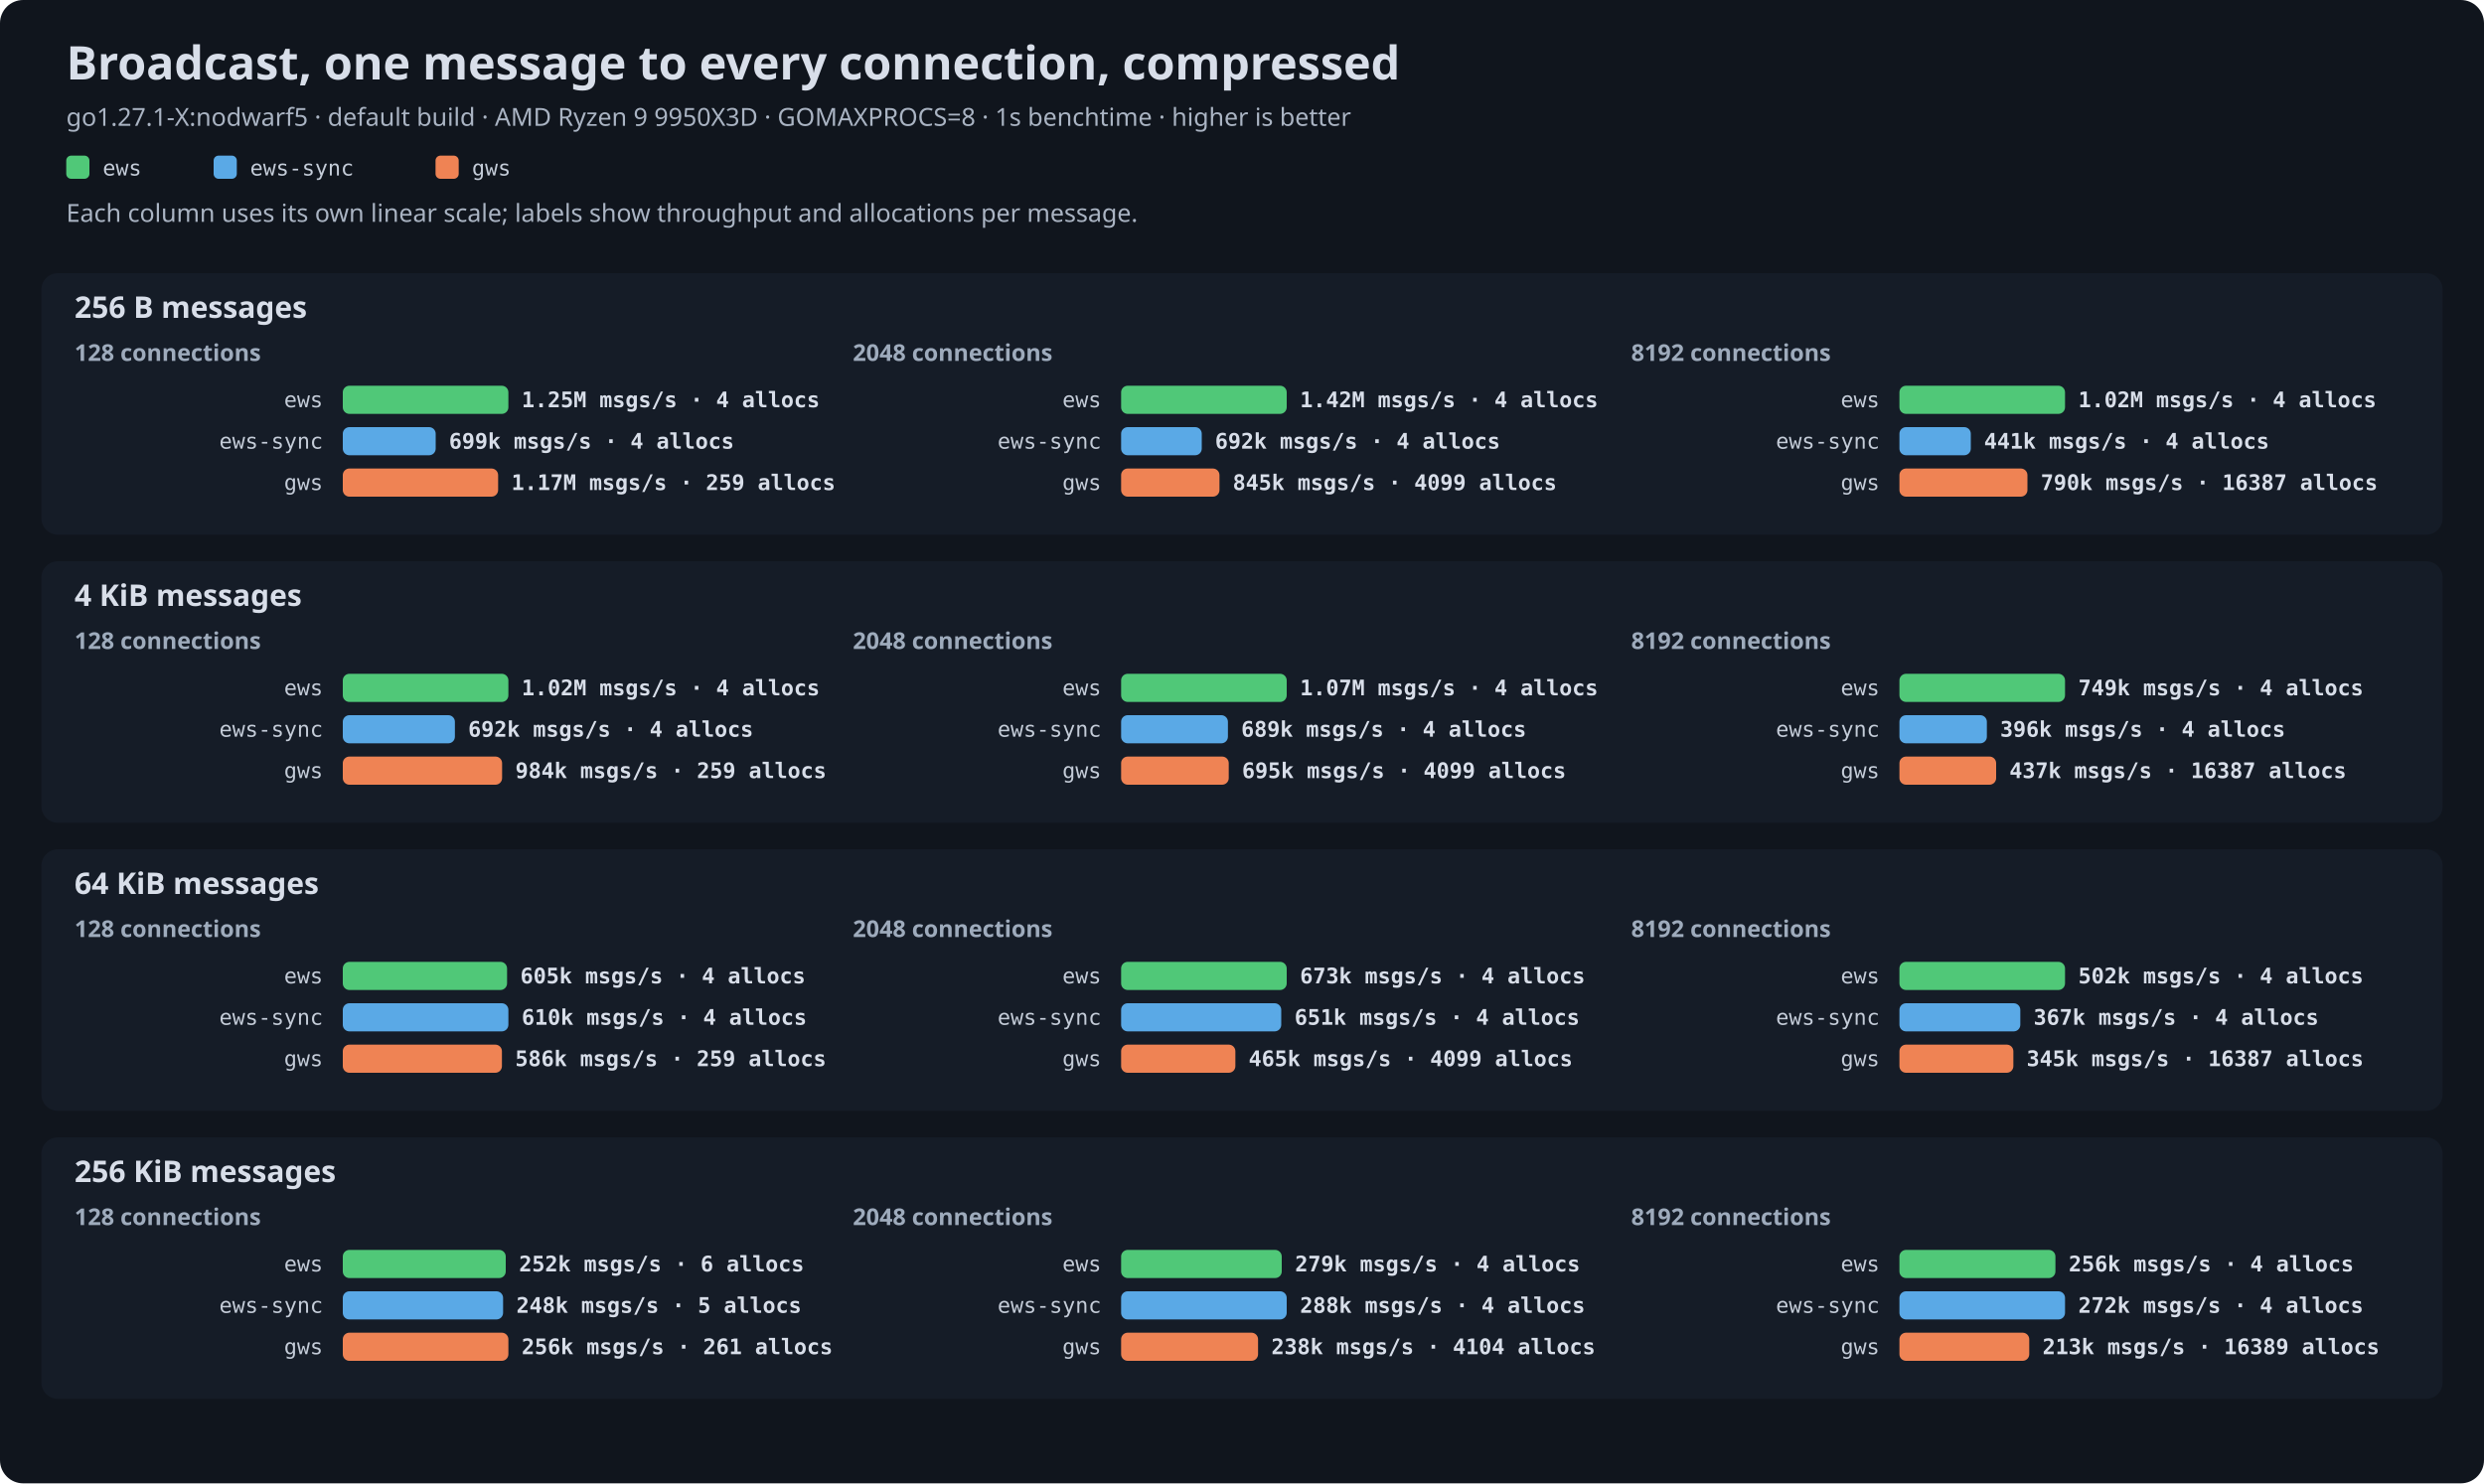
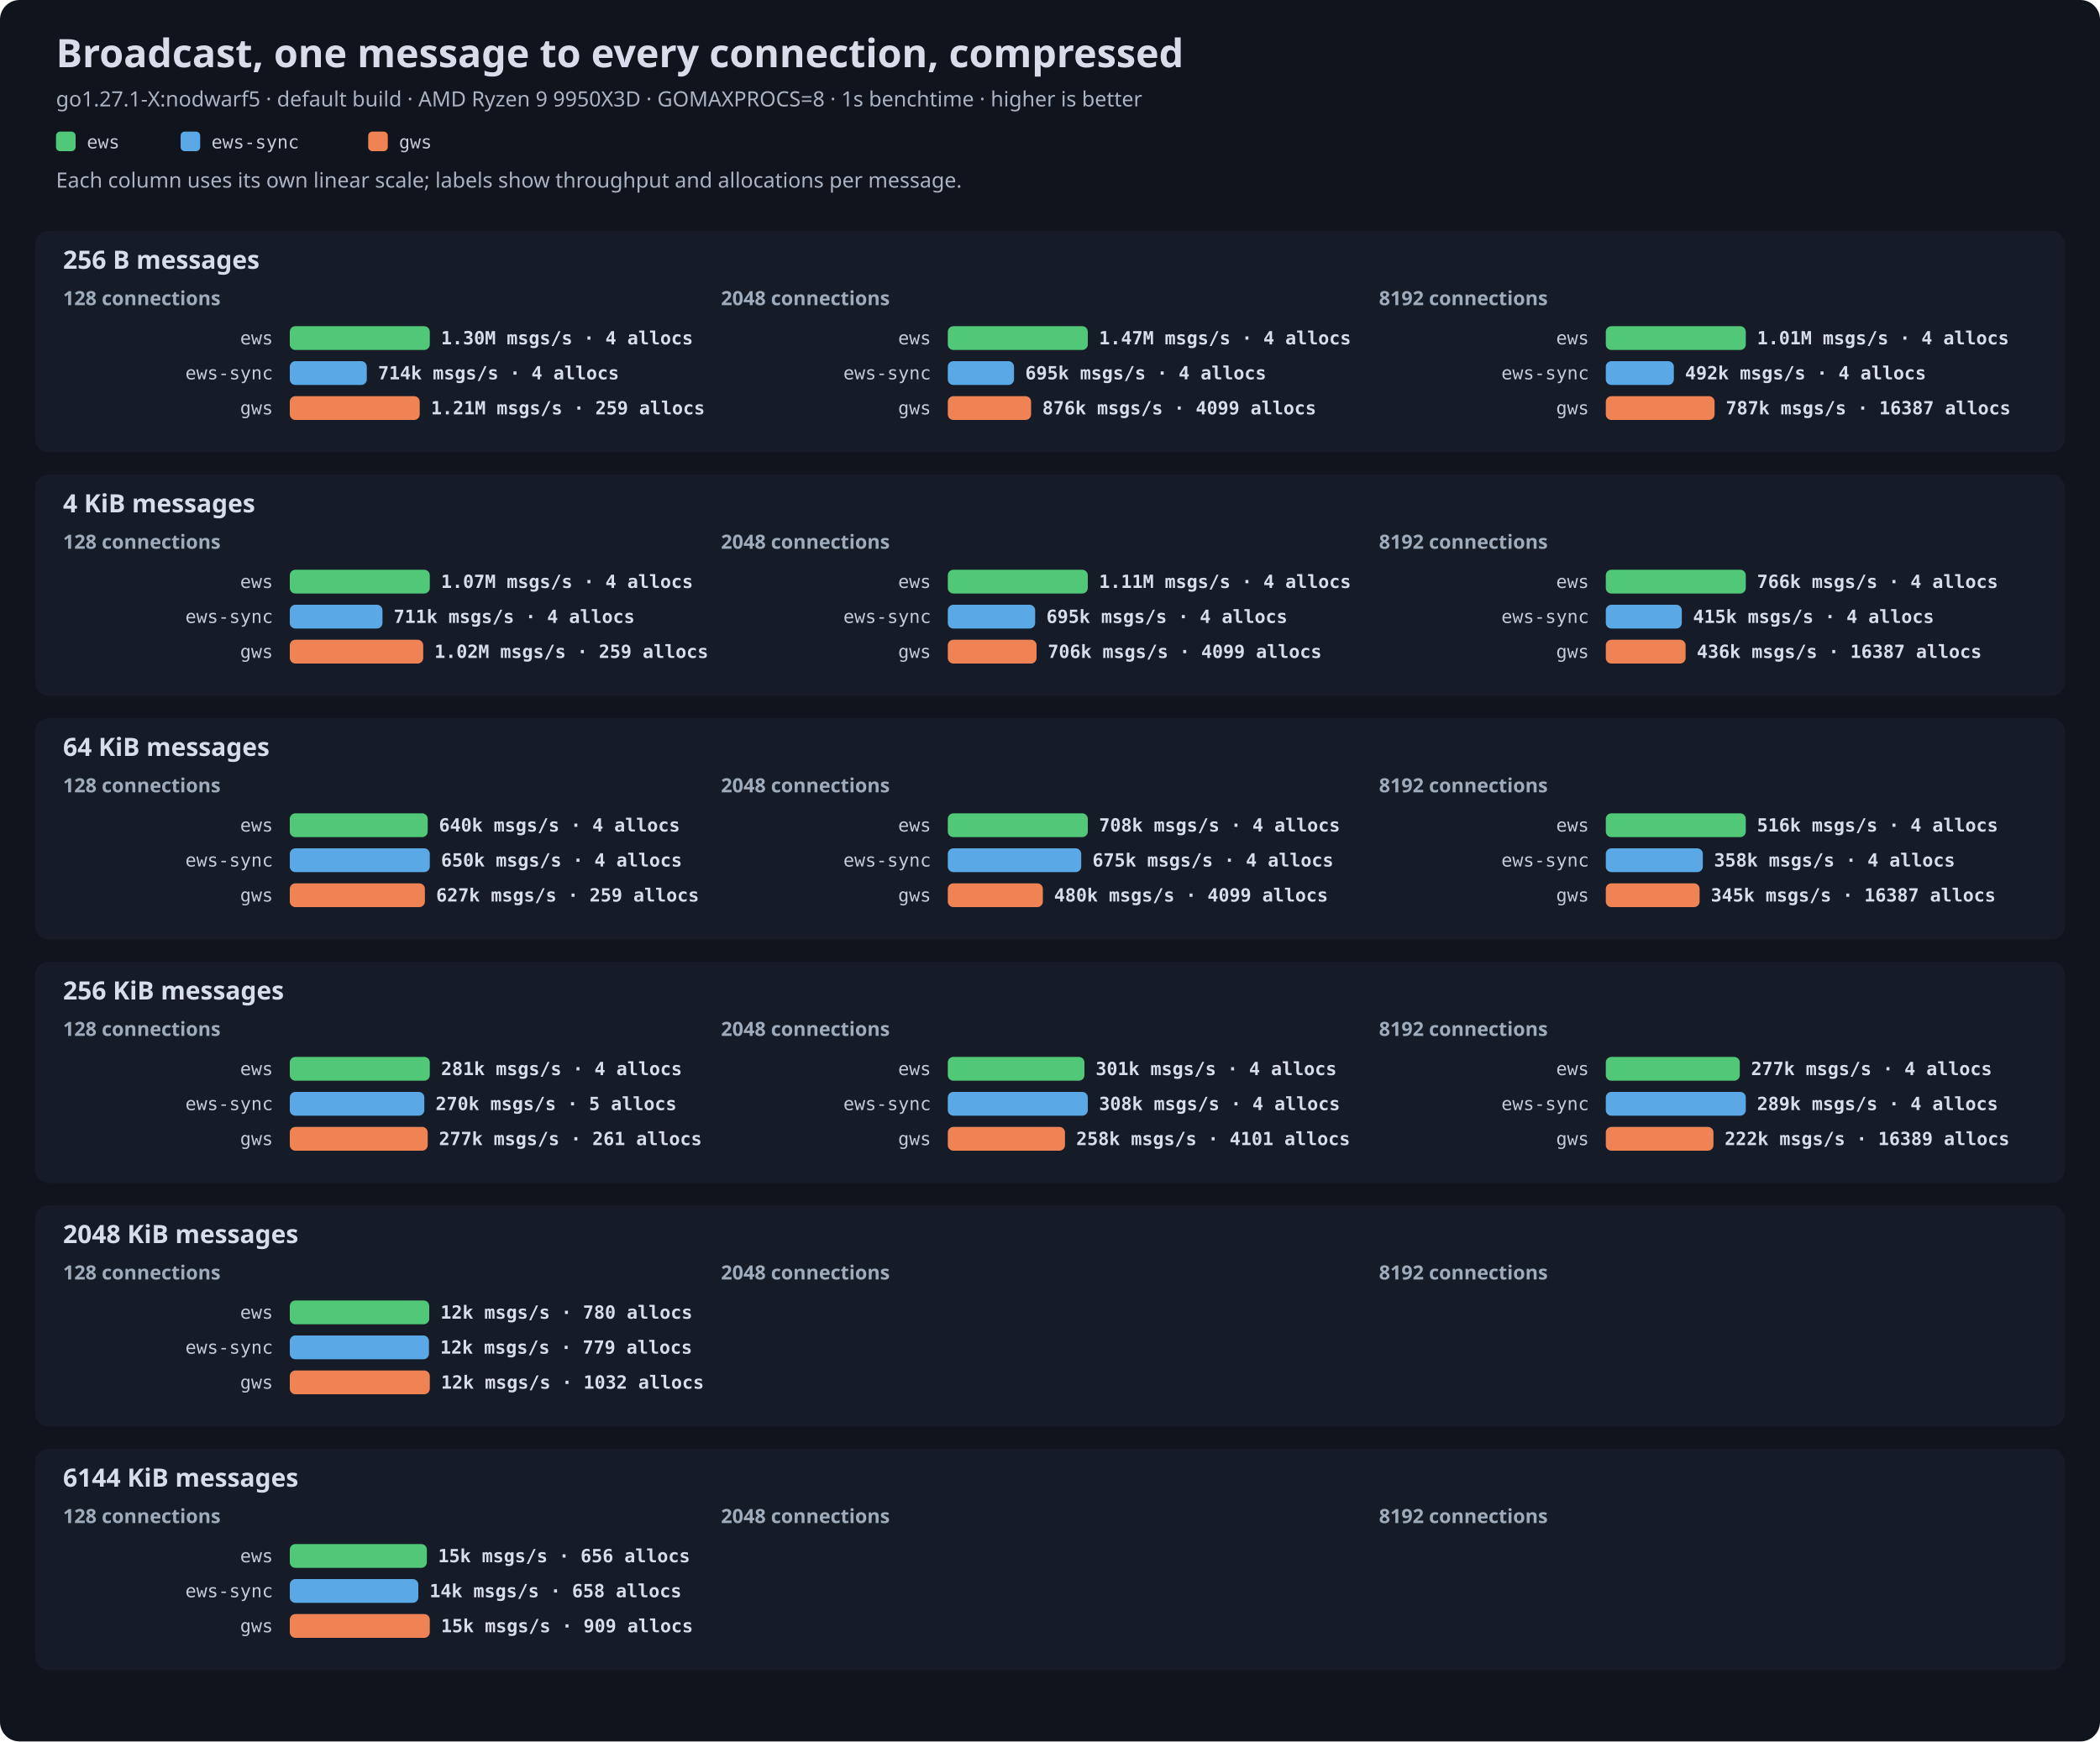
- <svg xmlns="http://www.w3.org/2000/svg" width="1500" height="896" viewBox="0 0 1500 896" role="img" aria-labelledby="title desc">
+ <svg xmlns="http://www.w3.org/2000/svg" width="1500" height="1244" viewBox="0 0 1500 1244" role="img" aria-labelledby="title desc">
  <style>text{font-family:ui-monospace,SFMono-Regular,Menlo,Consolas,monospace;fill:#d8dee9}.title{font-family:ui-sans-serif,system-ui,sans-serif;font-size:28px;font-weight:700}.subtitle{font-family:ui-sans-serif,system-ui,sans-serif;font-size:15px;fill:#aab4c3}.group{font-family:ui-sans-serif,system-ui,sans-serif;font-size:18px;font-weight:650}.contract{font-family:ui-sans-serif,system-ui,sans-serif;font-size:14px;font-weight:650;fill:#9eabbc}.series{font-size:13px;fill:#c4ccd8}.value{font-size:13px;font-weight:650}.panel{fill:#151c27}</style>
-   <rect width="1500" height="896" rx="14" fill="#10151d" />
+   <rect width="1500" height="1244" rx="14" fill="#10151d" />
  <text class="title" x="40" y="48">Broadcast, one message to every connection, compressed</text>
  <text class="subtitle" x="40" y="76">go1.27.1-X:nodwarf5 · default build · AMD Ryzen 9 9950X3D · GOMAXPROCS=8 · 1s benchtime · higher is better</text>
  <rect x="40" y="94" width="14" height="14" rx="3" fill="#50c878" />
  <text class="series" x="62" y="106">ews</text>
  <rect x="129" y="94" width="14" height="14" rx="3" fill="#5aa9e6" />
  <text class="series" x="151" y="106">ews-sync</text>
  <rect x="263" y="94" width="14" height="14" rx="3" fill="#ef8354" />
  <text class="series" x="285" y="106">gws</text>
  <text class="subtitle" x="40" y="134">Each column uses its own linear scale; labels show throughput and allocations per message.</text>
  <g transform="translate(0,165)">
    <rect class="panel" x="25" y="0" width="1450" height="158" rx="10" />
    <text class="group" x="45" y="27">256 B messages</text>
    <text class="contract" x="45" y="53">128 connections</text>
    <text class="series" x="195" y="81" text-anchor="end">ews</text>
    <rect x="207" y="68" width="100.0" height="17" rx="4" fill="#50c878" />
-     <text class="value" x="315.0" y="81">1.25M msgs/s · 4 allocs</text>
+     <text class="value" x="315.0" y="81">1.30M msgs/s · 4 allocs</text>
    <text class="series" x="195" y="106" text-anchor="end">ews-sync</text>
-     <rect x="207" y="93" width="56.1" height="17" rx="4" fill="#5aa9e6" />
-     <text class="value" x="271.1" y="106">699k msgs/s · 4 allocs</text>
+     <rect x="207" y="93" width="55.0" height="17" rx="4" fill="#5aa9e6" />
+     <text class="value" x="270.0" y="106">714k msgs/s · 4 allocs</text>
    <text class="series" x="195" y="131" text-anchor="end">gws</text>
-     <rect x="207" y="118" width="93.8" height="17" rx="4" fill="#ef8354" />
-     <text class="value" x="308.8" y="131">1.17M msgs/s · 259 allocs</text>
+     <rect x="207" y="118" width="92.8" height="17" rx="4" fill="#ef8354" />
+     <text class="value" x="307.8" y="131">1.21M msgs/s · 259 allocs</text>
    <text class="contract" x="515" y="53">2048 connections</text>
    <text class="series" x="665" y="81" text-anchor="end">ews</text>
    <rect x="677" y="68" width="100.0" height="17" rx="4" fill="#50c878" />
-     <text class="value" x="785.0" y="81">1.42M msgs/s · 4 allocs</text>
+     <text class="value" x="785.0" y="81">1.47M msgs/s · 4 allocs</text>
    <text class="series" x="665" y="106" text-anchor="end">ews-sync</text>
-     <rect x="677" y="93" width="48.7" height="17" rx="4" fill="#5aa9e6" />
-     <text class="value" x="733.7" y="106">692k msgs/s · 4 allocs</text>
+     <rect x="677" y="93" width="47.3" height="17" rx="4" fill="#5aa9e6" />
+     <text class="value" x="732.3" y="106">695k msgs/s · 4 allocs</text>
    <text class="series" x="665" y="131" text-anchor="end">gws</text>
-     <rect x="677" y="118" width="59.4" height="17" rx="4" fill="#ef8354" />
-     <text class="value" x="744.4" y="131">845k msgs/s · 4099 allocs</text>
+     <rect x="677" y="118" width="59.5" height="17" rx="4" fill="#ef8354" />
+     <text class="value" x="744.5" y="131">876k msgs/s · 4099 allocs</text>
    <text class="contract" x="985" y="53">8192 connections</text>
    <text class="series" x="1135" y="81" text-anchor="end">ews</text>
    <rect x="1147" y="68" width="100.0" height="17" rx="4" fill="#50c878" />
-     <text class="value" x="1255.0" y="81">1.02M msgs/s · 4 allocs</text>
+     <text class="value" x="1255.0" y="81">1.01M msgs/s · 4 allocs</text>
    <text class="series" x="1135" y="106" text-anchor="end">ews-sync</text>
-     <rect x="1147" y="93" width="43.1" height="17" rx="4" fill="#5aa9e6" />
-     <text class="value" x="1198.1" y="106">441k msgs/s · 4 allocs</text>
+     <rect x="1147" y="93" width="48.6" height="17" rx="4" fill="#5aa9e6" />
+     <text class="value" x="1203.6" y="106">492k msgs/s · 4 allocs</text>
    <text class="series" x="1135" y="131" text-anchor="end">gws</text>
-     <rect x="1147" y="118" width="77.3" height="17" rx="4" fill="#ef8354" />
-     <text class="value" x="1232.3" y="131">790k msgs/s · 16387 allocs</text>
+     <rect x="1147" y="118" width="77.7" height="17" rx="4" fill="#ef8354" />
+     <text class="value" x="1232.7" y="131">787k msgs/s · 16387 allocs</text>
  </g>
  <g transform="translate(0,339)">
    <rect class="panel" x="25" y="0" width="1450" height="158" rx="10" />
    <text class="group" x="45" y="27">4 KiB messages</text>
    <text class="contract" x="45" y="53">128 connections</text>
    <text class="series" x="195" y="81" text-anchor="end">ews</text>
    <rect x="207" y="68" width="100.0" height="17" rx="4" fill="#50c878" />
-     <text class="value" x="315.0" y="81">1.02M msgs/s · 4 allocs</text>
+     <text class="value" x="315.0" y="81">1.07M msgs/s · 4 allocs</text>
    <text class="series" x="195" y="106" text-anchor="end">ews-sync</text>
-     <rect x="207" y="93" width="67.7" height="17" rx="4" fill="#5aa9e6" />
-     <text class="value" x="282.7" y="106">692k msgs/s · 4 allocs</text>
+     <rect x="207" y="93" width="66.2" height="17" rx="4" fill="#5aa9e6" />
+     <text class="value" x="281.2" y="106">711k msgs/s · 4 allocs</text>
    <text class="series" x="195" y="131" text-anchor="end">gws</text>
-     <rect x="207" y="118" width="96.2" height="17" rx="4" fill="#ef8354" />
-     <text class="value" x="311.2" y="131">984k msgs/s · 259 allocs</text>
+     <rect x="207" y="118" width="95.3" height="17" rx="4" fill="#ef8354" />
+     <text class="value" x="310.3" y="131">1.02M msgs/s · 259 allocs</text>
    <text class="contract" x="515" y="53">2048 connections</text>
    <text class="series" x="665" y="81" text-anchor="end">ews</text>
    <rect x="677" y="68" width="100.0" height="17" rx="4" fill="#50c878" />
-     <text class="value" x="785.0" y="81">1.07M msgs/s · 4 allocs</text>
+     <text class="value" x="785.0" y="81">1.11M msgs/s · 4 allocs</text>
    <text class="series" x="665" y="106" text-anchor="end">ews-sync</text>
-     <rect x="677" y="93" width="64.5" height="17" rx="4" fill="#5aa9e6" />
-     <text class="value" x="749.5" y="106">689k msgs/s · 4 allocs</text>
+     <rect x="677" y="93" width="62.4" height="17" rx="4" fill="#5aa9e6" />
+     <text class="value" x="747.4" y="106">695k msgs/s · 4 allocs</text>
    <text class="series" x="665" y="131" text-anchor="end">gws</text>
-     <rect x="677" y="118" width="65.0" height="17" rx="4" fill="#ef8354" />
-     <text class="value" x="750.0" y="131">695k msgs/s · 4099 allocs</text>
+     <rect x="677" y="118" width="63.4" height="17" rx="4" fill="#ef8354" />
+     <text class="value" x="748.4" y="131">706k msgs/s · 4099 allocs</text>
    <text class="contract" x="985" y="53">8192 connections</text>
    <text class="series" x="1135" y="81" text-anchor="end">ews</text>
    <rect x="1147" y="68" width="100.0" height="17" rx="4" fill="#50c878" />
-     <text class="value" x="1255.0" y="81">749k msgs/s · 4 allocs</text>
+     <text class="value" x="1255.0" y="81">766k msgs/s · 4 allocs</text>
    <text class="series" x="1135" y="106" text-anchor="end">ews-sync</text>
-     <rect x="1147" y="93" width="52.8" height="17" rx="4" fill="#5aa9e6" />
-     <text class="value" x="1207.8" y="106">396k msgs/s · 4 allocs</text>
+     <rect x="1147" y="93" width="54.3" height="17" rx="4" fill="#5aa9e6" />
+     <text class="value" x="1209.3" y="106">415k msgs/s · 4 allocs</text>
    <text class="series" x="1135" y="131" text-anchor="end">gws</text>
-     <rect x="1147" y="118" width="58.4" height="17" rx="4" fill="#ef8354" />
-     <text class="value" x="1213.4" y="131">437k msgs/s · 16387 allocs</text>
+     <rect x="1147" y="118" width="57.0" height="17" rx="4" fill="#ef8354" />
+     <text class="value" x="1212.0" y="131">436k msgs/s · 16387 allocs</text>
  </g>
  <g transform="translate(0,513)">
    <rect class="panel" x="25" y="0" width="1450" height="158" rx="10" />
    <text class="group" x="45" y="27">64 KiB messages</text>
    <text class="contract" x="45" y="53">128 connections</text>
    <text class="series" x="195" y="81" text-anchor="end">ews</text>
-     <rect x="207" y="68" width="99.2" height="17" rx="4" fill="#50c878" />
-     <text class="value" x="314.2" y="81">605k msgs/s · 4 allocs</text>
+     <rect x="207" y="68" width="98.5" height="17" rx="4" fill="#50c878" />
+     <text class="value" x="313.5" y="81">640k msgs/s · 4 allocs</text>
    <text class="series" x="195" y="106" text-anchor="end">ews-sync</text>
    <rect x="207" y="93" width="100.0" height="17" rx="4" fill="#5aa9e6" />
-     <text class="value" x="315.0" y="106">610k msgs/s · 4 allocs</text>
+     <text class="value" x="315.0" y="106">650k msgs/s · 4 allocs</text>
    <text class="series" x="195" y="131" text-anchor="end">gws</text>
-     <rect x="207" y="118" width="96.1" height="17" rx="4" fill="#ef8354" />
-     <text class="value" x="311.1" y="131">586k msgs/s · 259 allocs</text>
+     <rect x="207" y="118" width="96.5" height="17" rx="4" fill="#ef8354" />
+     <text class="value" x="311.5" y="131">627k msgs/s · 259 allocs</text>
    <text class="contract" x="515" y="53">2048 connections</text>
    <text class="series" x="665" y="81" text-anchor="end">ews</text>
    <rect x="677" y="68" width="100.0" height="17" rx="4" fill="#50c878" />
-     <text class="value" x="785.0" y="81">673k msgs/s · 4 allocs</text>
+     <text class="value" x="785.0" y="81">708k msgs/s · 4 allocs</text>
    <text class="series" x="665" y="106" text-anchor="end">ews-sync</text>
-     <rect x="677" y="93" width="96.7" height="17" rx="4" fill="#5aa9e6" />
-     <text class="value" x="781.7" y="106">651k msgs/s · 4 allocs</text>
+     <rect x="677" y="93" width="95.3" height="17" rx="4" fill="#5aa9e6" />
+     <text class="value" x="780.3" y="106">675k msgs/s · 4 allocs</text>
    <text class="series" x="665" y="131" text-anchor="end">gws</text>
-     <rect x="677" y="118" width="69.0" height="17" rx="4" fill="#ef8354" />
-     <text class="value" x="754.0" y="131">465k msgs/s · 4099 allocs</text>
+     <rect x="677" y="118" width="67.9" height="17" rx="4" fill="#ef8354" />
+     <text class="value" x="752.9" y="131">480k msgs/s · 4099 allocs</text>
    <text class="contract" x="985" y="53">8192 connections</text>
    <text class="series" x="1135" y="81" text-anchor="end">ews</text>
    <rect x="1147" y="68" width="100.0" height="17" rx="4" fill="#50c878" />
-     <text class="value" x="1255.0" y="81">502k msgs/s · 4 allocs</text>
+     <text class="value" x="1255.0" y="81">516k msgs/s · 4 allocs</text>
    <text class="series" x="1135" y="106" text-anchor="end">ews-sync</text>
-     <rect x="1147" y="93" width="73.0" height="17" rx="4" fill="#5aa9e6" />
-     <text class="value" x="1228.0" y="106">367k msgs/s · 4 allocs</text>
+     <rect x="1147" y="93" width="69.3" height="17" rx="4" fill="#5aa9e6" />
+     <text class="value" x="1224.3" y="106">358k msgs/s · 4 allocs</text>
    <text class="series" x="1135" y="131" text-anchor="end">gws</text>
-     <rect x="1147" y="118" width="68.8" height="17" rx="4" fill="#ef8354" />
-     <text class="value" x="1223.8" y="131">345k msgs/s · 16387 allocs</text>
+     <rect x="1147" y="118" width="67.0" height="17" rx="4" fill="#ef8354" />
+     <text class="value" x="1222.0" y="131">345k msgs/s · 16387 allocs</text>
  </g>
  <g transform="translate(0,687)">
    <rect class="panel" x="25" y="0" width="1450" height="158" rx="10" />
    <text class="group" x="45" y="27">256 KiB messages</text>
    <text class="contract" x="45" y="53">128 connections</text>
    <text class="series" x="195" y="81" text-anchor="end">ews</text>
-     <rect x="207" y="68" width="98.4" height="17" rx="4" fill="#50c878" />
-     <text class="value" x="313.4" y="81">252k msgs/s · 6 allocs</text>
+     <rect x="207" y="68" width="100.0" height="17" rx="4" fill="#50c878" />
+     <text class="value" x="315.0" y="81">281k msgs/s · 4 allocs</text>
    <text class="series" x="195" y="106" text-anchor="end">ews-sync</text>
-     <rect x="207" y="93" width="96.8" height="17" rx="4" fill="#5aa9e6" />
-     <text class="value" x="311.8" y="106">248k msgs/s · 5 allocs</text>
+     <rect x="207" y="93" width="96.1" height="17" rx="4" fill="#5aa9e6" />
+     <text class="value" x="311.1" y="106">270k msgs/s · 5 allocs</text>
+     <text class="series" x="195" y="131" text-anchor="end">gws</text>
+     <rect x="207" y="118" width="98.5" height="17" rx="4" fill="#ef8354" />
+     <text class="value" x="313.5" y="131">277k msgs/s · 261 allocs</text>
+     <text class="contract" x="515" y="53">2048 connections</text>
+     <text class="series" x="665" y="81" text-anchor="end">ews</text>
+     <rect x="677" y="68" width="97.6" height="17" rx="4" fill="#50c878" />
+     <text class="value" x="782.6" y="81">301k msgs/s · 4 allocs</text>
+     <text class="series" x="665" y="106" text-anchor="end">ews-sync</text>
+     <rect x="677" y="93" width="100.0" height="17" rx="4" fill="#5aa9e6" />
+     <text class="value" x="785.0" y="106">308k msgs/s · 4 allocs</text>
+     <text class="series" x="665" y="131" text-anchor="end">gws</text>
+     <rect x="677" y="118" width="83.7" height="17" rx="4" fill="#ef8354" />
+     <text class="value" x="768.7" y="131">258k msgs/s · 4101 allocs</text>
+     <text class="contract" x="985" y="53">8192 connections</text>
+     <text class="series" x="1135" y="81" text-anchor="end">ews</text>
+     <rect x="1147" y="68" width="95.7" height="17" rx="4" fill="#50c878" />
+     <text class="value" x="1250.7" y="81">277k msgs/s · 4 allocs</text>
+     <text class="series" x="1135" y="106" text-anchor="end">ews-sync</text>
+     <rect x="1147" y="93" width="100.0" height="17" rx="4" fill="#5aa9e6" />
+     <text class="value" x="1255.0" y="106">289k msgs/s · 4 allocs</text>
+     <text class="series" x="1135" y="131" text-anchor="end">gws</text>
+     <rect x="1147" y="118" width="76.9" height="17" rx="4" fill="#ef8354" />
+     <text class="value" x="1231.9" y="131">222k msgs/s · 16389 allocs</text>
+   </g>
+   <g transform="translate(0,861)">
+     <rect class="panel" x="25" y="0" width="1450" height="158" rx="10" />
+     <text class="group" x="45" y="27">2048 KiB messages</text>
+     <text class="contract" x="45" y="53">128 connections</text>
+     <text class="series" x="195" y="81" text-anchor="end">ews</text>
+     <rect x="207" y="68" width="99.6" height="17" rx="4" fill="#50c878" />
+     <text class="value" x="314.6" y="81">12k msgs/s · 780 allocs</text>
+     <text class="series" x="195" y="106" text-anchor="end">ews-sync</text>
+     <rect x="207" y="93" width="99.4" height="17" rx="4" fill="#5aa9e6" />
+     <text class="value" x="314.4" y="106">12k msgs/s · 779 allocs</text>
    <text class="series" x="195" y="131" text-anchor="end">gws</text>
    <rect x="207" y="118" width="100.0" height="17" rx="4" fill="#ef8354" />
-     <text class="value" x="315.0" y="131">256k msgs/s · 261 allocs</text>
+     <text class="value" x="315.0" y="131">12k msgs/s · 1032 allocs</text>
    <text class="contract" x="515" y="53">2048 connections</text>
-     <text class="series" x="665" y="81" text-anchor="end">ews</text>
-     <rect x="677" y="68" width="97.0" height="17" rx="4" fill="#50c878" />
-     <text class="value" x="782.0" y="81">279k msgs/s · 4 allocs</text>
-     <text class="series" x="665" y="106" text-anchor="end">ews-sync</text>
-     <rect x="677" y="93" width="100.0" height="17" rx="4" fill="#5aa9e6" />
-     <text class="value" x="785.0" y="106">288k msgs/s · 4 allocs</text>
-     <text class="series" x="665" y="131" text-anchor="end">gws</text>
-     <rect x="677" y="118" width="82.7" height="17" rx="4" fill="#ef8354" />
-     <text class="value" x="767.7" y="131">238k msgs/s · 4104 allocs</text>
    <text class="contract" x="985" y="53">8192 connections</text>
-     <text class="series" x="1135" y="81" text-anchor="end">ews</text>
-     <rect x="1147" y="68" width="94.2" height="17" rx="4" fill="#50c878" />
-     <text class="value" x="1249.2" y="81">256k msgs/s · 4 allocs</text>
-     <text class="series" x="1135" y="106" text-anchor="end">ews-sync</text>
-     <rect x="1147" y="93" width="100.0" height="17" rx="4" fill="#5aa9e6" />
-     <text class="value" x="1255.0" y="106">272k msgs/s · 4 allocs</text>
-     <text class="series" x="1135" y="131" text-anchor="end">gws</text>
-     <rect x="1147" y="118" width="78.4" height="17" rx="4" fill="#ef8354" />
-     <text class="value" x="1233.4" y="131">213k msgs/s · 16389 allocs</text>
+   </g>
+   <g transform="translate(0,1035)">
+     <rect class="panel" x="25" y="0" width="1450" height="158" rx="10" />
+     <text class="group" x="45" y="27">6144 KiB messages</text>
+     <text class="contract" x="45" y="53">128 connections</text>
+     <text class="series" x="195" y="81" text-anchor="end">ews</text>
+     <rect x="207" y="68" width="97.9" height="17" rx="4" fill="#50c878" />
+     <text class="value" x="312.9" y="81">15k msgs/s · 656 allocs</text>
+     <text class="series" x="195" y="106" text-anchor="end">ews-sync</text>
+     <rect x="207" y="93" width="91.8" height="17" rx="4" fill="#5aa9e6" />
+     <text class="value" x="306.8" y="106">14k msgs/s · 658 allocs</text>
+     <text class="series" x="195" y="131" text-anchor="end">gws</text>
+     <rect x="207" y="118" width="100.0" height="17" rx="4" fill="#ef8354" />
+     <text class="value" x="315.0" y="131">15k msgs/s · 909 allocs</text>
+     <text class="contract" x="515" y="53">2048 connections</text>
+     <text class="contract" x="985" y="53">8192 connections</text>
  </g>
</svg>
